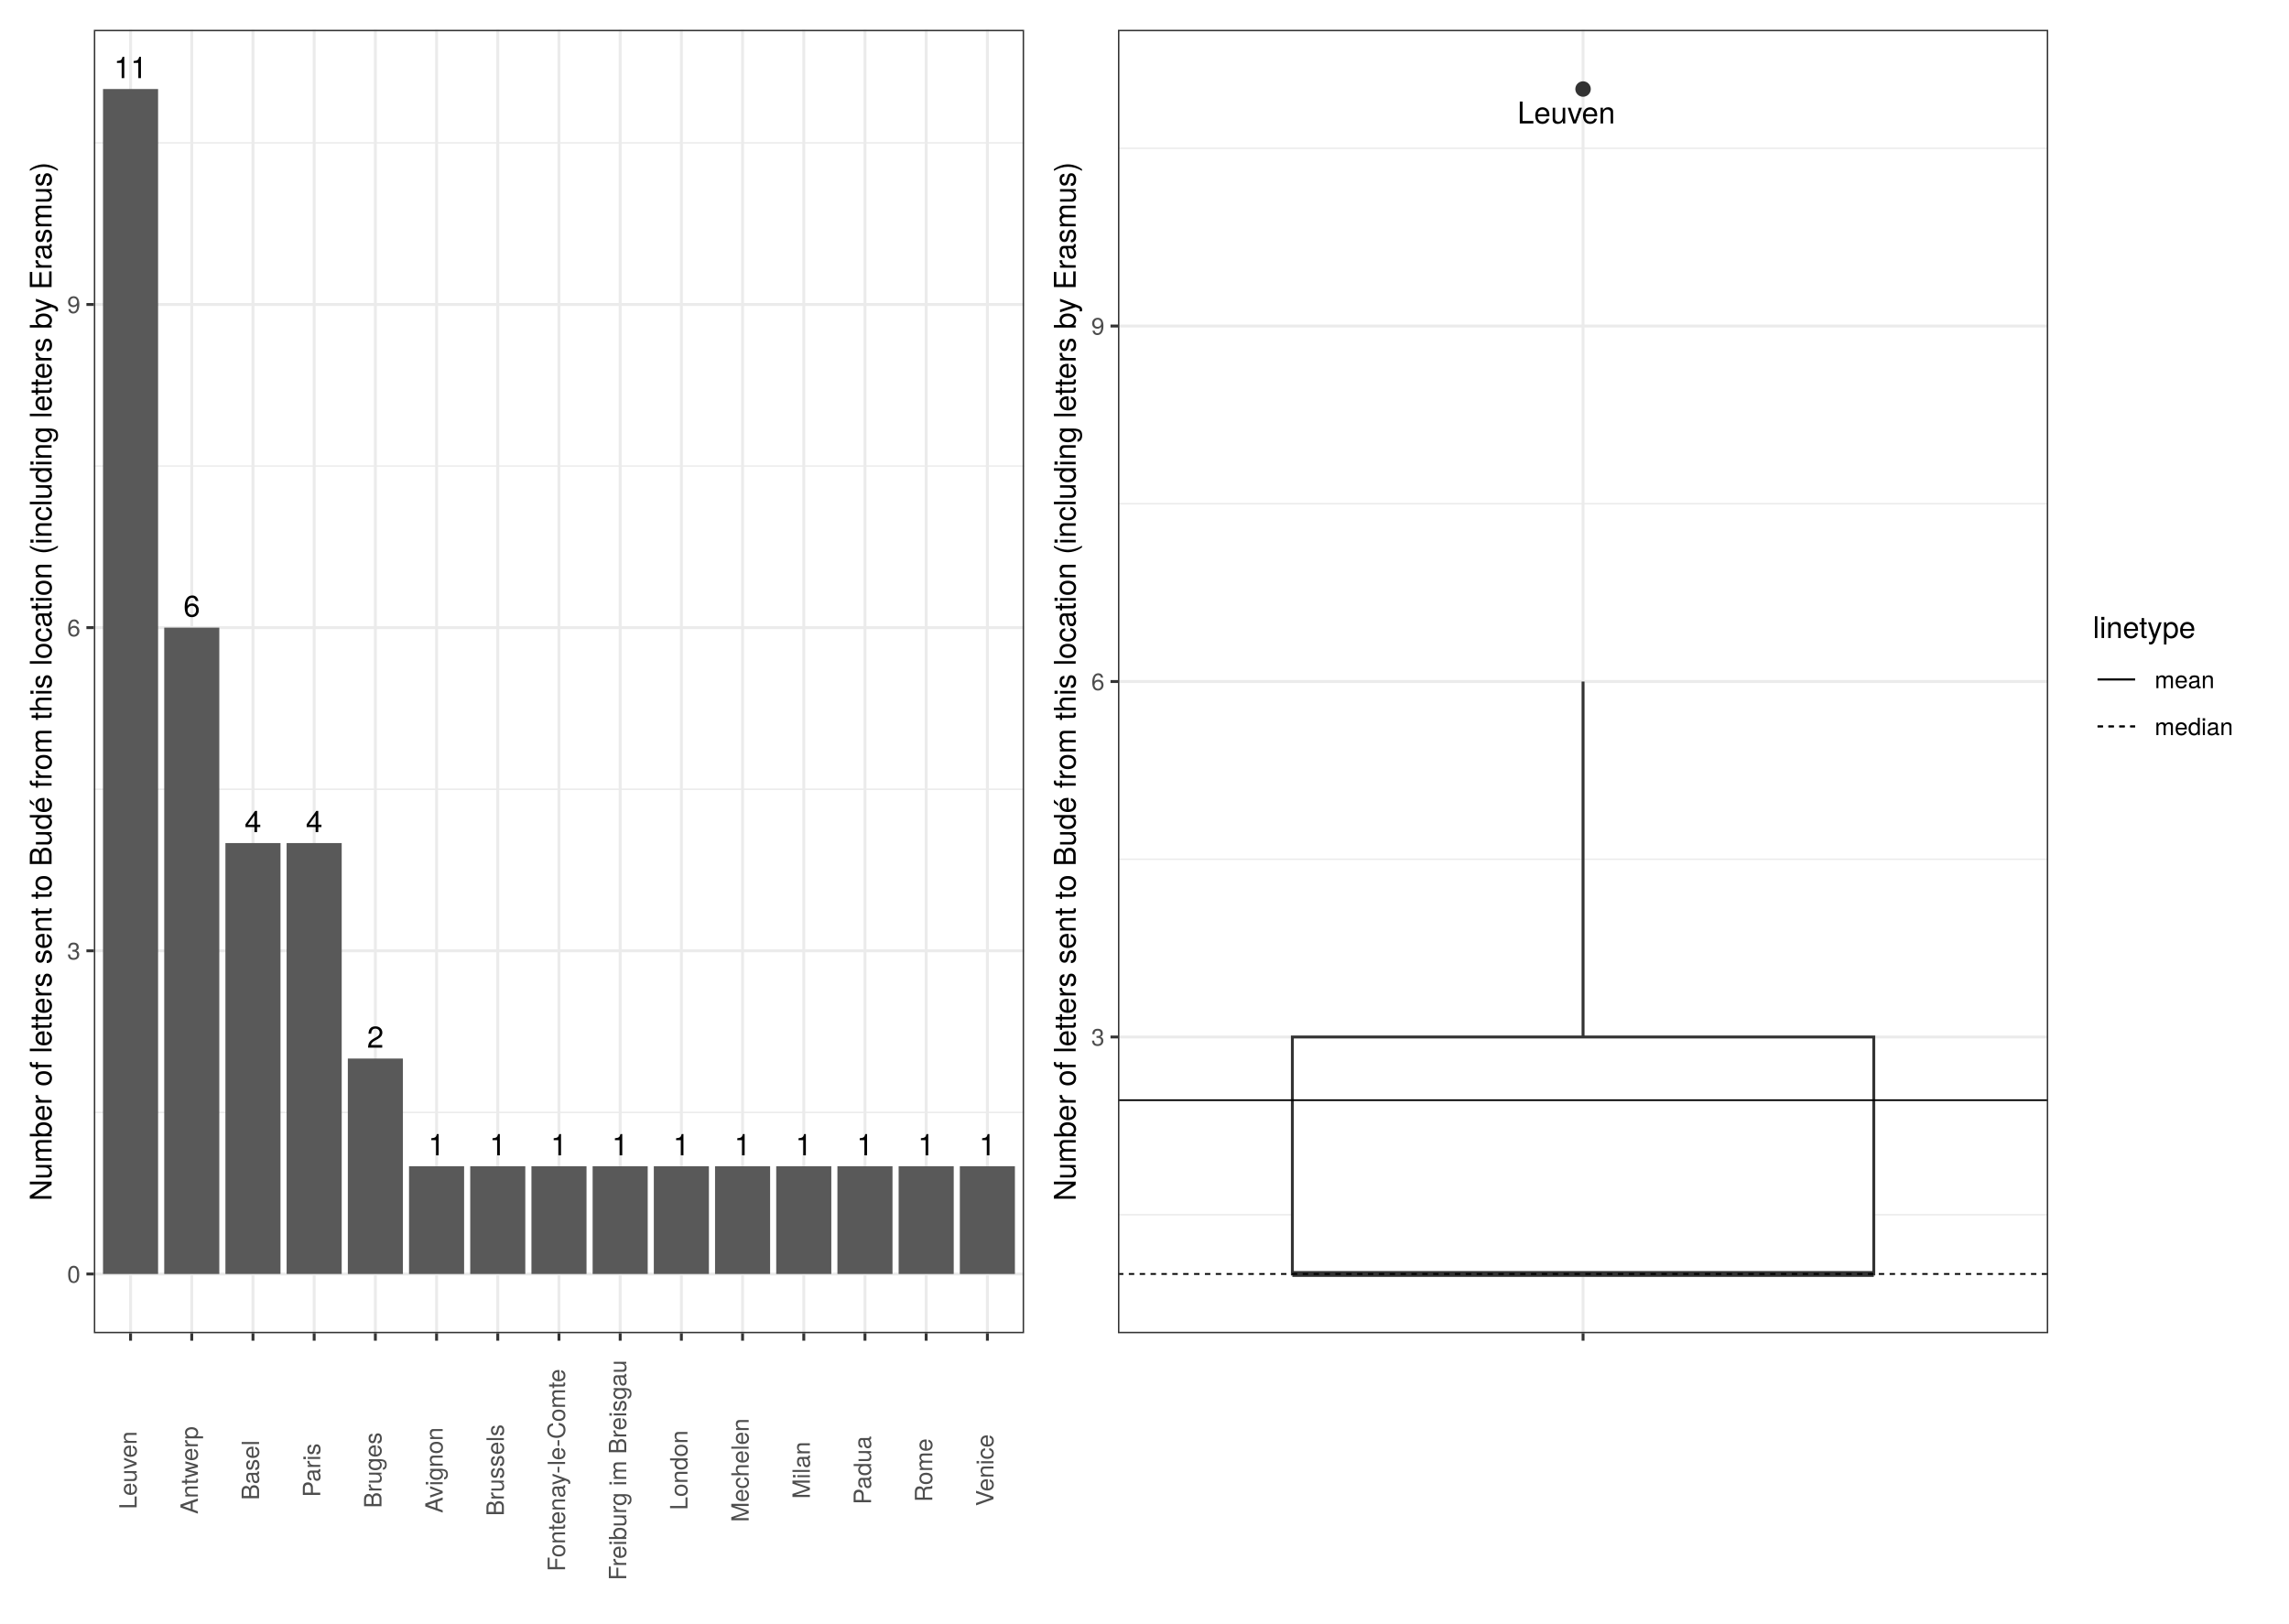
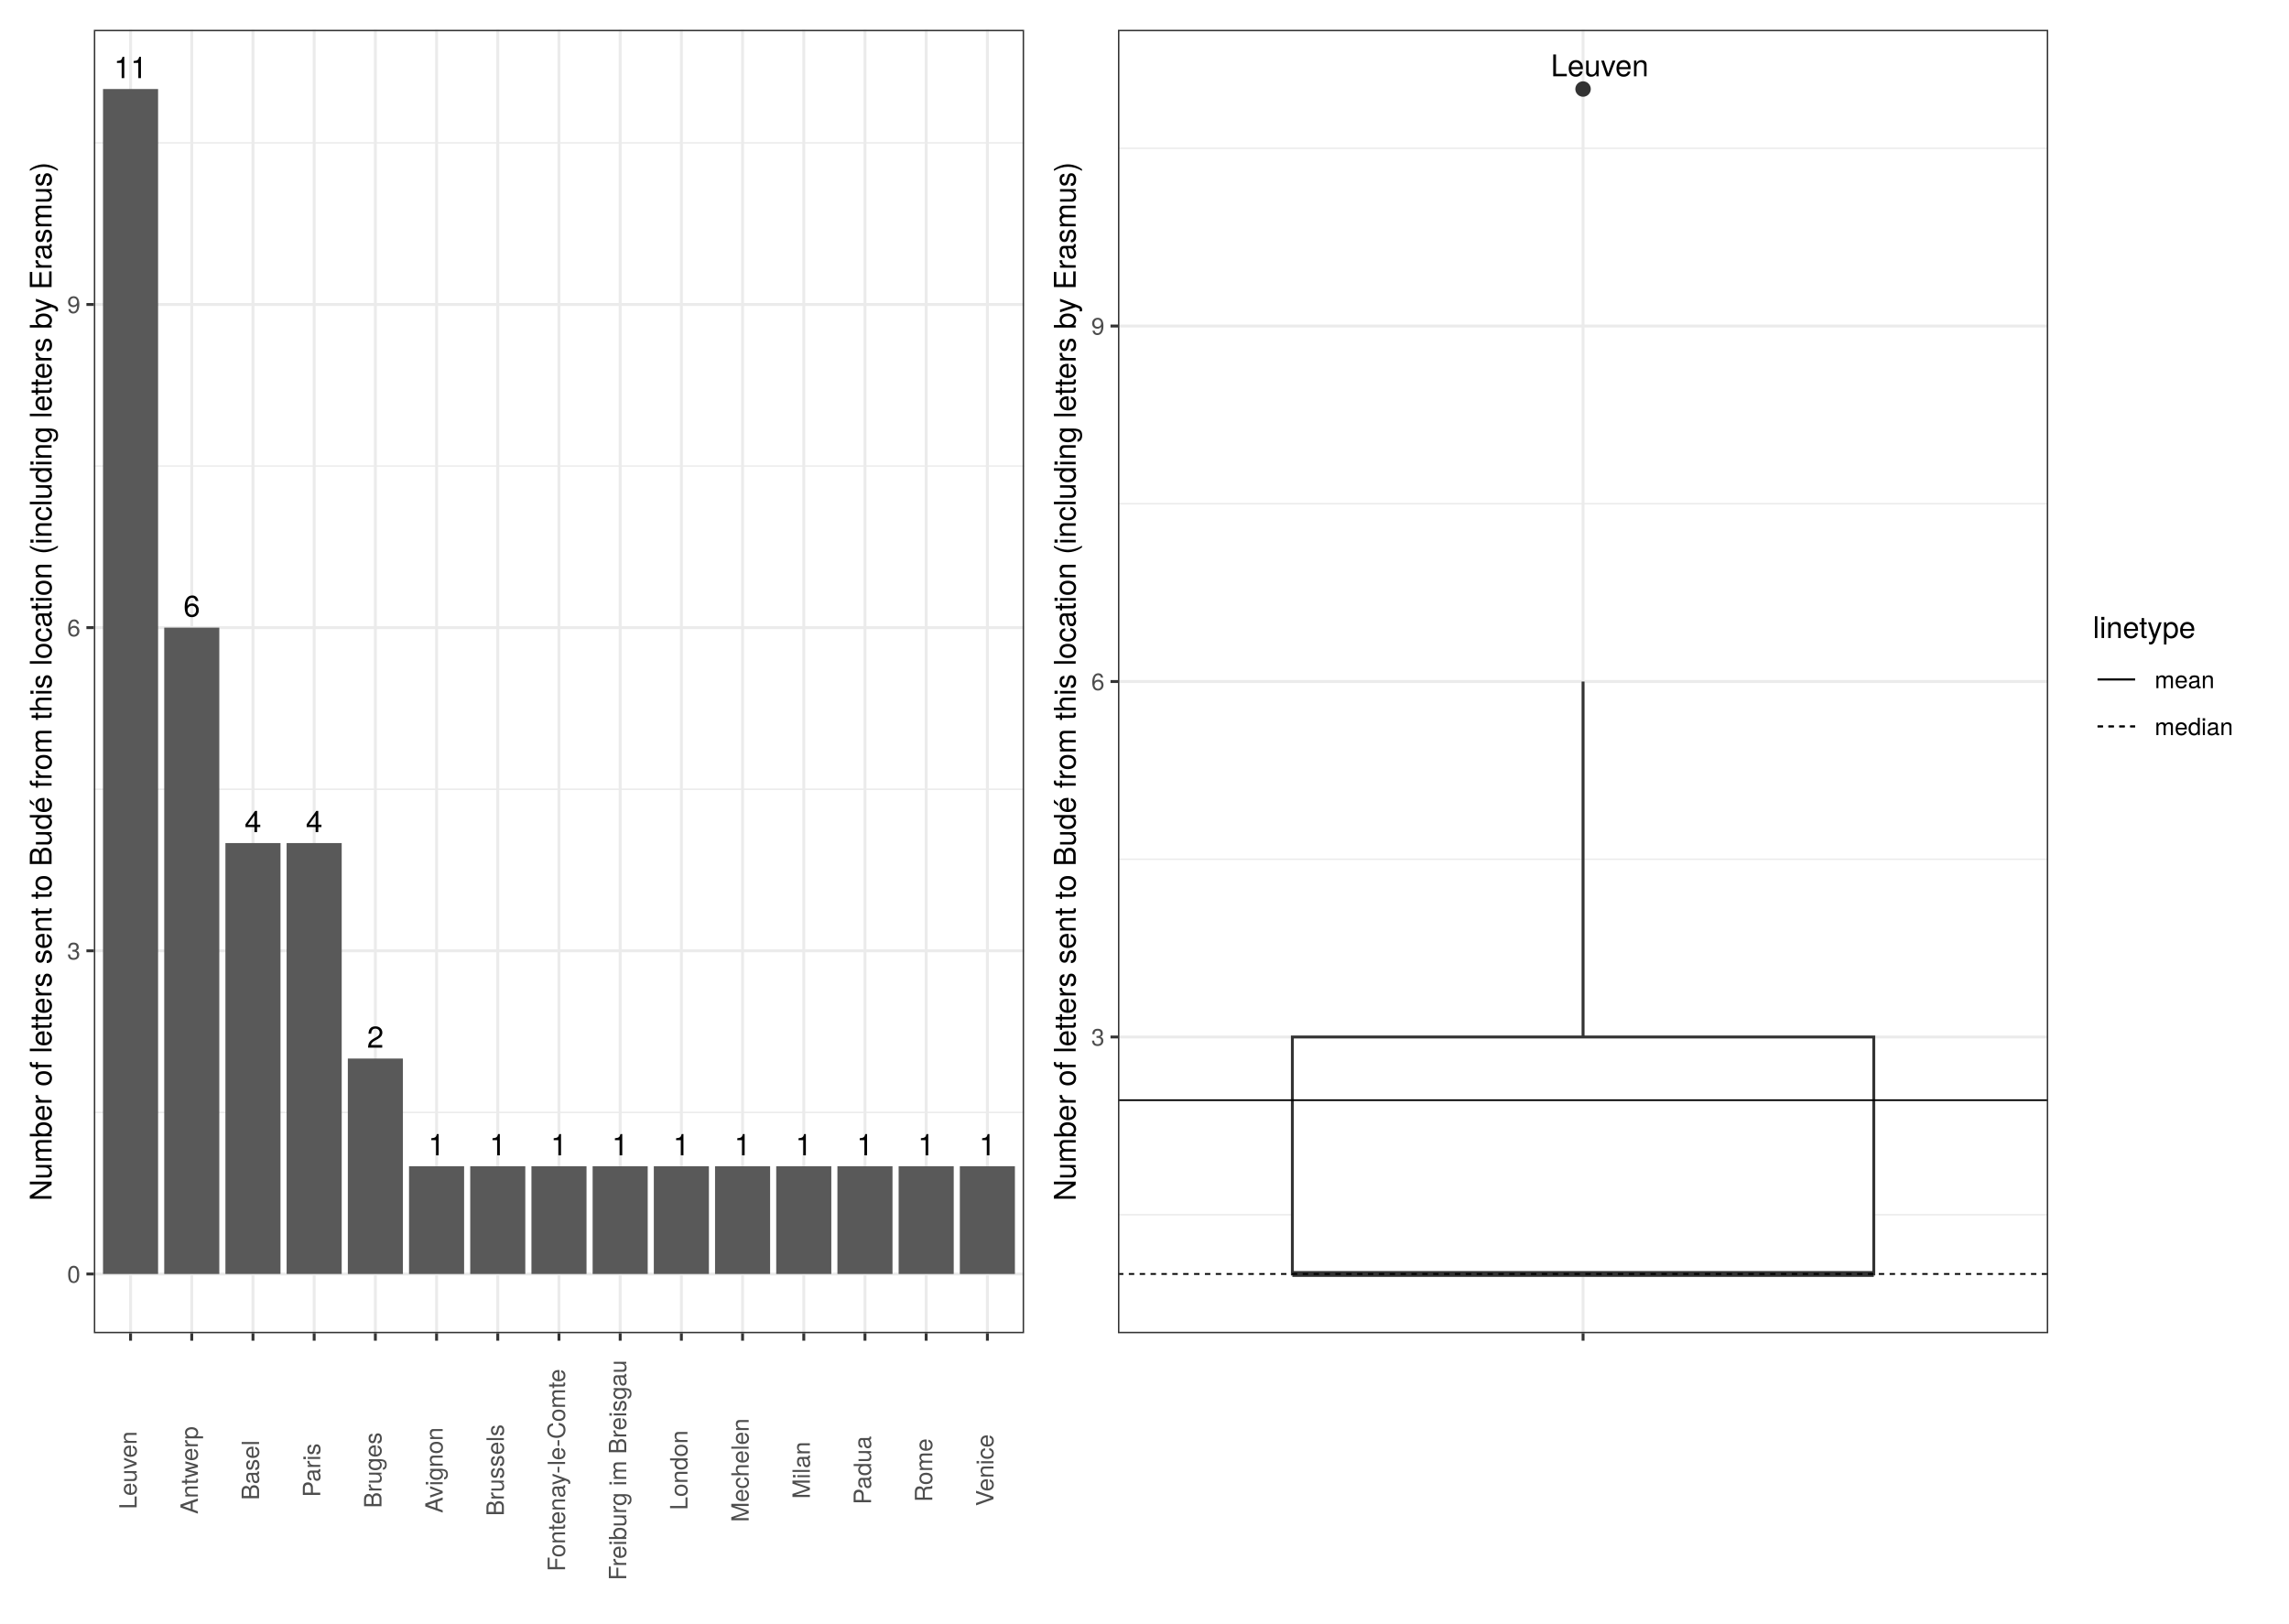
<svg xmlns="http://www.w3.org/2000/svg" class="svglite" width="842.40pt" height="597.60pt" viewBox="0 0 842.40 597.60">
  <defs>
    <style type="text/css">
    .svglite line, .svglite polyline, .svglite polygon, .svglite path, .svglite rect, .svglite circle {
      fill: none;
      stroke: #000000;
      stroke-linecap: round;
      stroke-linejoin: round;
      stroke-miterlimit: 10.00;
    }
    .svglite text {
      white-space: pre;
    }
  </style>
  </defs>
  <rect width="100%" height="100%" style="stroke: none; fill: #FFFFFF;" />
  <defs>
    <clipPath id="cpMC4wMHw4NDIuNDB8MC4wMHw1OTcuNjA=">
      <rect x="0.00" y="0.00" width="842.40" height="597.60" />
    </clipPath>
  </defs>
  <g clip-path="url(#cpMC4wMHw4NDIuNDB8MC4wMHw1OTcuNjA=)">
    <rect x="0" y="-0" width="842.40" height="597.60" style="stroke-width: 1.07; stroke: #FFFFFF; fill: #FFFFFF;" />
  </g>
  <defs>
    <clipPath id="cpMzQuNTN8NzUzLjc4fDEwLjk2fDQ5MC43NA==">
      <rect x="34.53" y="10.96" width="719.25" height="479.78" />
    </clipPath>
  </defs>
  <g clip-path="url(#cpMzQuNTN8NzUzLjc4fDEwLjk2fDQ5MC43NA==)">
</g>
  <g clip-path="url(#cpMC4wMHw4NDIuNDB8MC4wMHw1OTcuNjA=)">
</g>
  <defs>
    <clipPath id="cpNS40OHwzODIuMzd8NS40OHw1OTIuMTI=">
      <rect x="5.48" y="5.48" width="376.89" height="586.64" />
    </clipPath>
  </defs>
  <g clip-path="url(#cpNS40OHwzODIuMzd8NS40OHw1OTIuMTI=)">
    <rect x="5.48" y="5.48" width="376.89" height="586.64" style="stroke-width: 1.07; stroke: #FFFFFF; fill: #FFFFFF;" />
  </g>
  <g clip-path="url(#cpMC4wMHw4NDIuNDB8MC4wMHw1OTcuNjA=)">
</g>
  <defs>
    <clipPath id="cpMzQuNTN8Mzc2Ljg5fDEwLjk2fDQ5MC43NA==">
      <rect x="34.53" y="10.96" width="342.36" height="479.78" />
    </clipPath>
  </defs>
  <g clip-path="url(#cpMzQuNTN8Mzc2Ljg5fDEwLjk2fDQ5MC43NA==)">
    <rect x="34.53" y="10.96" width="342.36" height="479.78" style="stroke-width: 1.07; stroke: none; fill: #FFFFFF;" />
    <polyline points="34.53,409.45 376.89,409.45 " style="stroke-width: 0.53; stroke: #EBEBEB; stroke-linecap: butt;" />
    <polyline points="34.53,290.50 376.89,290.50 " style="stroke-width: 0.53; stroke: #EBEBEB; stroke-linecap: butt;" />
    <polyline points="34.53,171.55 376.89,171.55 " style="stroke-width: 0.53; stroke: #EBEBEB; stroke-linecap: butt;" />
    <polyline points="34.53,52.59 376.89,52.59 " style="stroke-width: 0.53; stroke: #EBEBEB; stroke-linecap: butt;" />
    <polyline points="34.53,468.93 376.89,468.93 " style="stroke-width: 1.07; stroke: #EBEBEB; stroke-linecap: butt;" />
    <polyline points="34.53,349.98 376.89,349.98 " style="stroke-width: 1.07; stroke: #EBEBEB; stroke-linecap: butt;" />
    <polyline points="34.53,231.02 376.89,231.02 " style="stroke-width: 1.07; stroke: #EBEBEB; stroke-linecap: butt;" />
    <polyline points="34.53,112.07 376.89,112.07 " style="stroke-width: 1.07; stroke: #EBEBEB; stroke-linecap: butt;" />
    <polyline points="48.05,490.74 48.05,10.96 " style="stroke-width: 1.07; stroke: #EBEBEB; stroke-linecap: butt;" />
    <polyline points="70.57,490.74 70.57,10.96 " style="stroke-width: 1.07; stroke: #EBEBEB; stroke-linecap: butt;" />
    <polyline points="93.10,490.74 93.10,10.96 " style="stroke-width: 1.07; stroke: #EBEBEB; stroke-linecap: butt;" />
    <polyline points="115.62,490.74 115.62,10.96 " style="stroke-width: 1.07; stroke: #EBEBEB; stroke-linecap: butt;" />
    <polyline points="138.14,490.74 138.14,10.96 " style="stroke-width: 1.07; stroke: #EBEBEB; stroke-linecap: butt;" />
    <polyline points="160.67,490.74 160.67,10.96 " style="stroke-width: 1.07; stroke: #EBEBEB; stroke-linecap: butt;" />
    <polyline points="183.19,490.74 183.19,10.96 " style="stroke-width: 1.07; stroke: #EBEBEB; stroke-linecap: butt;" />
    <polyline points="205.71,490.74 205.71,10.96 " style="stroke-width: 1.07; stroke: #EBEBEB; stroke-linecap: butt;" />
    <polyline points="228.24,490.74 228.24,10.96 " style="stroke-width: 1.07; stroke: #EBEBEB; stroke-linecap: butt;" />
    <polyline points="250.76,490.74 250.76,10.96 " style="stroke-width: 1.07; stroke: #EBEBEB; stroke-linecap: butt;" />
    <polyline points="273.28,490.74 273.28,10.96 " style="stroke-width: 1.07; stroke: #EBEBEB; stroke-linecap: butt;" />
    <polyline points="295.81,490.74 295.81,10.96 " style="stroke-width: 1.07; stroke: #EBEBEB; stroke-linecap: butt;" />
    <polyline points="318.33,490.74 318.33,10.96 " style="stroke-width: 1.07; stroke: #EBEBEB; stroke-linecap: butt;" />
    <polyline points="340.85,490.74 340.85,10.96 " style="stroke-width: 1.07; stroke: #EBEBEB; stroke-linecap: butt;" />
    <polyline points="363.38,490.74 363.38,10.96 " style="stroke-width: 1.07; stroke: #EBEBEB; stroke-linecap: butt;" />
    <rect x="37.91" y="32.77" width="20.27" height="436.16" style="stroke-width: 1.07; stroke: none; stroke-linecap: butt; stroke-linejoin: miter; fill: #595959;" />
    <rect x="60.44" y="231.02" width="20.27" height="237.91" style="stroke-width: 1.07; stroke: none; stroke-linecap: butt; stroke-linejoin: miter; fill: #595959;" />
    <rect x="82.96" y="310.32" width="20.27" height="158.60" style="stroke-width: 1.07; stroke: none; stroke-linecap: butt; stroke-linejoin: miter; fill: #595959;" />
    <rect x="105.48" y="310.32" width="20.27" height="158.60" style="stroke-width: 1.07; stroke: none; stroke-linecap: butt; stroke-linejoin: miter; fill: #595959;" />
    <rect x="128.01" y="389.63" width="20.27" height="79.30" style="stroke-width: 1.07; stroke: none; stroke-linecap: butt; stroke-linejoin: miter; fill: #595959;" />
    <rect x="173.05" y="429.28" width="20.27" height="39.65" style="stroke-width: 1.07; stroke: none; stroke-linecap: butt; stroke-linejoin: miter; fill: #595959;" />
    <rect x="263.15" y="429.28" width="20.27" height="39.65" style="stroke-width: 1.07; stroke: none; stroke-linecap: butt; stroke-linejoin: miter; fill: #595959;" />
    <rect x="150.53" y="429.28" width="20.27" height="39.65" style="stroke-width: 1.07; stroke: none; stroke-linecap: butt; stroke-linejoin: miter; fill: #595959;" />
    <rect x="353.24" y="429.28" width="20.27" height="39.65" style="stroke-width: 1.07; stroke: none; stroke-linecap: butt; stroke-linejoin: miter; fill: #595959;" />
    <rect x="240.62" y="429.28" width="20.27" height="39.65" style="stroke-width: 1.07; stroke: none; stroke-linecap: butt; stroke-linejoin: miter; fill: #595959;" />
    <rect x="330.72" y="429.28" width="20.27" height="39.65" style="stroke-width: 1.07; stroke: none; stroke-linecap: butt; stroke-linejoin: miter; fill: #595959;" />
    <rect x="218.10" y="429.28" width="20.27" height="39.65" style="stroke-width: 1.07; stroke: none; stroke-linecap: butt; stroke-linejoin: miter; fill: #595959;" />
    <rect x="285.67" y="429.28" width="20.27" height="39.65" style="stroke-width: 1.07; stroke: none; stroke-linecap: butt; stroke-linejoin: miter; fill: #595959;" />
    <rect x="308.19" y="429.28" width="20.27" height="39.65" style="stroke-width: 1.07; stroke: none; stroke-linecap: butt; stroke-linejoin: miter; fill: #595959;" />
    <rect x="195.58" y="429.28" width="20.27" height="39.65" style="stroke-width: 1.07; stroke: none; stroke-linecap: butt; stroke-linejoin: miter; fill: #595959;" />
    <text x="48.05" y="28.75" text-anchor="middle" style="font-size: 11.04px; font-family: &quot;TeX Gyre Heros&quot;;" textLength="14.04px" lengthAdjust="spacingAndGlyphs">11</text>
    <text x="70.57" y="227.00" text-anchor="middle" style="font-size: 11.04px; font-family: &quot;TeX Gyre Heros&quot;;" textLength="7.02px" lengthAdjust="spacingAndGlyphs">6</text>
    <text x="93.10" y="306.30" text-anchor="middle" style="font-size: 11.04px; font-family: &quot;TeX Gyre Heros&quot;;" textLength="7.02px" lengthAdjust="spacingAndGlyphs">4</text>
    <text x="115.62" y="306.30" text-anchor="middle" style="font-size: 11.04px; font-family: &quot;TeX Gyre Heros&quot;;" textLength="7.02px" lengthAdjust="spacingAndGlyphs">4</text>
    <text x="138.14" y="385.61" text-anchor="middle" style="font-size: 11.04px; font-family: &quot;TeX Gyre Heros&quot;;" textLength="7.02px" lengthAdjust="spacingAndGlyphs">2</text>
    <text x="183.19" y="425.26" text-anchor="middle" style="font-size: 11.04px; font-family: &quot;TeX Gyre Heros&quot;;" textLength="7.02px" lengthAdjust="spacingAndGlyphs">1</text>
    <text x="273.28" y="425.26" text-anchor="middle" style="font-size: 11.04px; font-family: &quot;TeX Gyre Heros&quot;;" textLength="7.02px" lengthAdjust="spacingAndGlyphs">1</text>
    <text x="160.67" y="425.26" text-anchor="middle" style="font-size: 11.04px; font-family: &quot;TeX Gyre Heros&quot;;" textLength="7.02px" lengthAdjust="spacingAndGlyphs">1</text>
    <text x="363.38" y="425.26" text-anchor="middle" style="font-size: 11.04px; font-family: &quot;TeX Gyre Heros&quot;;" textLength="7.02px" lengthAdjust="spacingAndGlyphs">1</text>
    <text x="250.76" y="425.26" text-anchor="middle" style="font-size: 11.04px; font-family: &quot;TeX Gyre Heros&quot;;" textLength="7.02px" lengthAdjust="spacingAndGlyphs">1</text>
    <text x="340.85" y="425.26" text-anchor="middle" style="font-size: 11.04px; font-family: &quot;TeX Gyre Heros&quot;;" textLength="7.02px" lengthAdjust="spacingAndGlyphs">1</text>
    <text x="228.24" y="425.26" text-anchor="middle" style="font-size: 11.04px; font-family: &quot;TeX Gyre Heros&quot;;" textLength="7.02px" lengthAdjust="spacingAndGlyphs">1</text>
    <text x="295.81" y="425.26" text-anchor="middle" style="font-size: 11.04px; font-family: &quot;TeX Gyre Heros&quot;;" textLength="7.02px" lengthAdjust="spacingAndGlyphs">1</text>
    <text x="318.33" y="425.26" text-anchor="middle" style="font-size: 11.04px; font-family: &quot;TeX Gyre Heros&quot;;" textLength="7.02px" lengthAdjust="spacingAndGlyphs">1</text>
    <text x="205.71" y="425.26" text-anchor="middle" style="font-size: 11.04px; font-family: &quot;TeX Gyre Heros&quot;;" textLength="7.02px" lengthAdjust="spacingAndGlyphs">1</text>
    <rect x="34.53" y="10.96" width="342.36" height="479.78" style="stroke-width: 1.07; stroke: #333333;" />
  </g>
  <g clip-path="url(#cpMC4wMHw4NDIuNDB8MC4wMHw1OTcuNjA=)">
    <text x="29.60" y="472.14" text-anchor="end" style="font-size: 8.80px;fill: #4D4D4D; font-family: &quot;TeX Gyre Heros&quot;;" textLength="5.59px" lengthAdjust="spacingAndGlyphs">0</text>
    <text x="29.60" y="353.18" text-anchor="end" style="font-size: 8.80px;fill: #4D4D4D; font-family: &quot;TeX Gyre Heros&quot;;" textLength="5.59px" lengthAdjust="spacingAndGlyphs">3</text>
    <text x="29.60" y="234.23" text-anchor="end" style="font-size: 8.80px;fill: #4D4D4D; font-family: &quot;TeX Gyre Heros&quot;;" textLength="5.59px" lengthAdjust="spacingAndGlyphs">6</text>
    <text x="29.60" y="115.28" text-anchor="end" style="font-size: 8.80px;fill: #4D4D4D; font-family: &quot;TeX Gyre Heros&quot;;" textLength="5.59px" lengthAdjust="spacingAndGlyphs">9</text>
    <polyline points="31.80,468.93 34.53,468.93 " style="stroke-width: 1.07; stroke: #333333; stroke-linecap: butt;" />
    <polyline points="31.80,349.98 34.53,349.98 " style="stroke-width: 1.07; stroke: #333333; stroke-linecap: butt;" />
    <polyline points="31.80,231.02 34.53,231.02 " style="stroke-width: 1.07; stroke: #333333; stroke-linecap: butt;" />
    <polyline points="31.80,112.07 34.53,112.07 " style="stroke-width: 1.07; stroke: #333333; stroke-linecap: butt;" />
    <polyline points="48.05,493.48 48.05,490.74 " style="stroke-width: 1.07; stroke: #333333; stroke-linecap: butt;" />
    <polyline points="70.57,493.48 70.57,490.74 " style="stroke-width: 1.07; stroke: #333333; stroke-linecap: butt;" />
    <polyline points="93.10,493.48 93.10,490.74 " style="stroke-width: 1.07; stroke: #333333; stroke-linecap: butt;" />
    <polyline points="115.62,493.48 115.62,490.74 " style="stroke-width: 1.07; stroke: #333333; stroke-linecap: butt;" />
    <polyline points="138.14,493.48 138.14,490.74 " style="stroke-width: 1.07; stroke: #333333; stroke-linecap: butt;" />
    <polyline points="160.67,493.48 160.67,490.74 " style="stroke-width: 1.07; stroke: #333333; stroke-linecap: butt;" />
    <polyline points="183.19,493.48 183.19,490.74 " style="stroke-width: 1.07; stroke: #333333; stroke-linecap: butt;" />
    <polyline points="205.71,493.48 205.71,490.74 " style="stroke-width: 1.07; stroke: #333333; stroke-linecap: butt;" />
    <polyline points="228.24,493.48 228.24,490.74 " style="stroke-width: 1.07; stroke: #333333; stroke-linecap: butt;" />
    <polyline points="250.76,493.48 250.76,490.74 " style="stroke-width: 1.07; stroke: #333333; stroke-linecap: butt;" />
    <polyline points="273.28,493.48 273.28,490.74 " style="stroke-width: 1.07; stroke: #333333; stroke-linecap: butt;" />
    <polyline points="295.81,493.48 295.81,490.74 " style="stroke-width: 1.07; stroke: #333333; stroke-linecap: butt;" />
    <polyline points="318.33,493.48 318.33,490.74 " style="stroke-width: 1.07; stroke: #333333; stroke-linecap: butt;" />
    <polyline points="340.85,493.48 340.85,490.74 " style="stroke-width: 1.07; stroke: #333333; stroke-linecap: butt;" />
    <polyline points="363.38,493.48 363.38,490.74 " style="stroke-width: 1.07; stroke: #333333; stroke-linecap: butt;" />
    <text transform="translate(50.29,541.16) rotate(-90)" text-anchor="middle" style="font-size: 8.80px;fill: #4D4D4D; font-family: &quot;TeX Gyre Heros&quot;;" textLength="31.93px" lengthAdjust="spacingAndGlyphs">Leuven</text>
    <text transform="translate(72.82,541.16) rotate(-90)" text-anchor="middle" style="font-size: 8.80px;fill: #4D4D4D; font-family: &quot;TeX Gyre Heros&quot;;" textLength="36.85px" lengthAdjust="spacingAndGlyphs">Antwerp</text>
    <text transform="translate(95.34,541.16) rotate(-90)" text-anchor="middle" style="font-size: 8.80px;fill: #4D4D4D; font-family: &quot;TeX Gyre Heros&quot;;" textLength="23.88px" lengthAdjust="spacingAndGlyphs">Basel</text>
    <text transform="translate(117.86,541.16) rotate(-90)" text-anchor="middle" style="font-size: 8.80px;fill: #4D4D4D; font-family: &quot;TeX Gyre Heros&quot;;" textLength="20.95px" lengthAdjust="spacingAndGlyphs">Paris</text>
    <text transform="translate(140.39,541.16) rotate(-90)" text-anchor="middle" style="font-size: 8.80px;fill: #4D4D4D; font-family: &quot;TeX Gyre Heros&quot;;" textLength="30.81px" lengthAdjust="spacingAndGlyphs">Bruges</text>
    <text transform="translate(162.91,541.16) rotate(-90)" text-anchor="middle" style="font-size: 8.80px;fill: #4D4D4D; font-family: &quot;TeX Gyre Heros&quot;;" textLength="35.27px" lengthAdjust="spacingAndGlyphs">Avignon</text>
    <text transform="translate(185.43,541.16) rotate(-90)" text-anchor="middle" style="font-size: 8.80px;fill: #4D4D4D; font-family: &quot;TeX Gyre Heros&quot;;" textLength="36.84px" lengthAdjust="spacingAndGlyphs">Brussels</text>
    <text transform="translate(207.96,541.16) rotate(-90)" text-anchor="middle" style="font-size: 8.80px;fill: #4D4D4D; font-family: &quot;TeX Gyre Heros&quot;;" textLength="83.76px" lengthAdjust="spacingAndGlyphs">Fontenay-le-Comte</text>
    <text transform="translate(230.48,541.16) rotate(-90)" text-anchor="middle" style="font-size: 8.80px;fill: #4D4D4D; font-family: &quot;TeX Gyre Heros&quot;;" textLength="90.97px" lengthAdjust="spacingAndGlyphs">Freiburg im Breisgau</text>
    <text transform="translate(253.00,541.16) rotate(-90)" text-anchor="middle" style="font-size: 8.80px;fill: #4D4D4D; font-family: &quot;TeX Gyre Heros&quot;;" textLength="32.26px" lengthAdjust="spacingAndGlyphs">London</text>
    <text transform="translate(275.53,541.16) rotate(-90)" text-anchor="middle" style="font-size: 8.80px;fill: #4D4D4D; font-family: &quot;TeX Gyre Heros&quot;;" textLength="42.26px" lengthAdjust="spacingAndGlyphs">Mechelen</text>
    <text transform="translate(298.05,541.16) rotate(-90)" text-anchor="middle" style="font-size: 8.80px;fill: #4D4D4D; font-family: &quot;TeX Gyre Heros&quot;;" textLength="23.45px" lengthAdjust="spacingAndGlyphs">Milan</text>
    <text transform="translate(320.57,541.16) rotate(-90)" text-anchor="middle" style="font-size: 8.80px;fill: #4D4D4D; font-family: &quot;TeX Gyre Heros&quot;;" textLength="26.86px" lengthAdjust="spacingAndGlyphs">Padua</text>
    <text transform="translate(343.10,541.16) rotate(-90)" text-anchor="middle" style="font-size: 8.80px;fill: #4D4D4D; font-family: &quot;TeX Gyre Heros&quot;;" textLength="25.08px" lengthAdjust="spacingAndGlyphs">Rome</text>
    <text transform="translate(365.62,541.16) rotate(-90)" text-anchor="middle" style="font-size: 8.80px;fill: #4D4D4D; font-family: &quot;TeX Gyre Heros&quot;;" textLength="29.02px" lengthAdjust="spacingAndGlyphs">Venice</text>
    <text transform="translate(18.98,250.85) rotate(-90)" text-anchor="middle" style="font-size: 11.00px; font-family: &quot;TeX Gyre Heros&quot;;" textLength="439.68px" lengthAdjust="spacingAndGlyphs">Number of letters sent to Budé from this location (including letters by Erasmus)</text>
  </g>
  <defs>
    <clipPath id="cpMzgyLjM3fDgzNi45Mnw1LjQ4fDU5Mi4xMg==">
      <rect x="382.37" y="5.48" width="454.55" height="586.64" />
    </clipPath>
  </defs>
  <g clip-path="url(#cpMzgyLjM3fDgzNi45Mnw1LjQ4fDU5Mi4xMg==)">
    <rect x="382.37" y="5.48" width="454.55" height="586.64" style="stroke-width: 1.07; stroke: #FFFFFF; fill: #FFFFFF;" />
  </g>
  <g clip-path="url(#cpMC4wMHw4NDIuNDB8MC4wMHw1OTcuNjA=)">
</g>
  <defs>
    <clipPath id="cpNDExLjQzfDc1My43OHwxMC45Nnw0OTAuNzQ=">
      <rect x="411.43" y="10.96" width="342.36" height="479.78" />
    </clipPath>
  </defs>
  <g clip-path="url(#cpNDExLjQzfDc1My43OHwxMC45Nnw0OTAuNzQ=)">
    <rect x="411.43" y="10.96" width="342.36" height="479.78" style="stroke-width: 1.07; stroke: none; fill: #FFFFFF;" />
    <polyline points="411.43,447.12 753.78,447.12 " style="stroke-width: 0.53; stroke: #EBEBEB; stroke-linecap: butt;" />
    <polyline points="411.43,316.27 753.78,316.27 " style="stroke-width: 0.53; stroke: #EBEBEB; stroke-linecap: butt;" />
    <polyline points="411.43,185.42 753.78,185.42 " style="stroke-width: 0.53; stroke: #EBEBEB; stroke-linecap: butt;" />
    <polyline points="411.43,54.58 753.78,54.58 " style="stroke-width: 0.53; stroke: #EBEBEB; stroke-linecap: butt;" />
    <polyline points="411.43,381.70 753.78,381.70 " style="stroke-width: 1.07; stroke: #EBEBEB; stroke-linecap: butt;" />
    <polyline points="411.43,250.85 753.78,250.85 " style="stroke-width: 1.07; stroke: #EBEBEB; stroke-linecap: butt;" />
    <polyline points="411.43,120.00 753.78,120.00 " style="stroke-width: 1.07; stroke: #EBEBEB; stroke-linecap: butt;" />
    <polyline points="582.60,490.74 582.60,10.96 " style="stroke-width: 1.07; stroke: #EBEBEB; stroke-linecap: butt;" />
    <circle cx="582.60" cy="32.77" r="2.49" style="stroke-width: 0.71; stroke: #333333; fill: #333333;" />
    <line x1="582.60" y1="381.70" x2="582.60" y2="250.85" style="stroke-width: 1.07; stroke: #333333; stroke-linecap: butt;" />
    <line x1="582.60" y1="468.93" x2="582.60" y2="468.93" style="stroke-width: 1.07; stroke: #333333; stroke-linecap: butt;" />
    <polygon points="475.62,381.70 475.62,468.93 689.59,468.93 689.59,381.70 475.62,381.70 " style="stroke-width: 1.07; stroke: #333333; stroke-linecap: butt; stroke-linejoin: miter; fill: #FFFFFF;" />
    <line x1="475.62" y1="468.93" x2="689.59" y2="468.93" style="stroke-width: 2.13; stroke: #333333; stroke-linecap: butt; stroke-linejoin: miter;" />
    <line x1="411.43" y1="404.96" x2="753.78" y2="404.96" style="stroke-width: 0.64; stroke-linecap: butt;" />
    <line x1="411.43" y1="468.93" x2="753.78" y2="468.93" style="stroke-width: 0.64; stroke-dasharray: 2.00,2.00; stroke-linecap: butt;" />
-     <text x="576.42" y="45.44" text-anchor="middle" style="font-size: 11.04px; font-family: &quot;TeX Gyre Heros&quot;;" textLength="40.05px" lengthAdjust="spacingAndGlyphs">Leuven</text>
+     <text x="588.73" y="28.08" text-anchor="middle" style="font-size: 11.04px; font-family: &quot;TeX Gyre Heros&quot;;" textLength="40.05px" lengthAdjust="spacingAndGlyphs">Leuven</text>
    <rect x="411.43" y="10.96" width="342.36" height="479.78" style="stroke-width: 1.07; stroke: #333333;" />
  </g>
  <g clip-path="url(#cpMC4wMHw4NDIuNDB8MC4wMHw1OTcuNjA=)">
    <text x="406.49" y="384.90" text-anchor="end" style="font-size: 8.80px;fill: #4D4D4D; font-family: &quot;TeX Gyre Heros&quot;;" textLength="5.59px" lengthAdjust="spacingAndGlyphs">3</text>
    <text x="406.49" y="254.06" text-anchor="end" style="font-size: 8.80px;fill: #4D4D4D; font-family: &quot;TeX Gyre Heros&quot;;" textLength="5.59px" lengthAdjust="spacingAndGlyphs">6</text>
    <text x="406.49" y="123.21" text-anchor="end" style="font-size: 8.80px;fill: #4D4D4D; font-family: &quot;TeX Gyre Heros&quot;;" textLength="5.59px" lengthAdjust="spacingAndGlyphs">9</text>
    <polyline points="408.69,381.70 411.43,381.70 " style="stroke-width: 1.07; stroke: #333333; stroke-linecap: butt;" />
    <polyline points="408.69,250.85 411.43,250.85 " style="stroke-width: 1.07; stroke: #333333; stroke-linecap: butt;" />
    <polyline points="408.69,120.00 411.43,120.00 " style="stroke-width: 1.07; stroke: #333333; stroke-linecap: butt;" />
    <polyline points="582.60,493.48 582.60,490.74 " style="stroke-width: 1.07; stroke: #333333; stroke-linecap: butt;" />
    <text x="582.60" y="502.08" text-anchor="middle" style="font-size: 8.80px;fill: #4D4D4D; font-family: &quot;TeX Gyre Heros&quot;;" textLength="2.79px" lengthAdjust="spacingAndGlyphs"> </text>
    <text transform="translate(395.87,250.85) rotate(-90)" text-anchor="middle" style="font-size: 11.00px; font-family: &quot;TeX Gyre Heros&quot;;" textLength="439.68px" lengthAdjust="spacingAndGlyphs">Number of letters sent to Budé from this location (including letters by Erasmus)</text>
    <rect x="764.74" y="220.19" width="66.70" height="61.31" style="stroke-width: 1.07; stroke: none; fill: #FFFFFF;" />
    <text x="770.22" y="234.84" style="font-size: 11.00px; font-family: &quot;TeX Gyre Heros&quot;;" textLength="44.43px" lengthAdjust="spacingAndGlyphs">linetype</text>
    <rect x="770.22" y="241.46" width="17.28" height="17.28" style="stroke-width: 1.07; stroke: none; fill: #FFFFFF;" />
    <line x1="771.95" y1="250.10" x2="785.77" y2="250.10" style="stroke-width: 0.64; stroke-linecap: butt;" />
    <line x1="771.95" y1="250.10" x2="785.77" y2="250.10" style="stroke-width: 0.64; stroke-linecap: butt;" />
    <rect x="770.22" y="258.74" width="17.28" height="17.28" style="stroke-width: 1.07; stroke: none; fill: #FFFFFF;" />
    <line x1="771.95" y1="267.38" x2="785.77" y2="267.38" style="stroke-width: 0.64; stroke-dasharray: 2.00,2.00; stroke-linecap: butt;" />
    <line x1="771.95" y1="267.38" x2="785.77" y2="267.38" style="stroke-width: 0.64; stroke-dasharray: 2.00,2.00; stroke-linecap: butt;" />
    <text x="792.98" y="253.31" style="font-size: 8.80px; font-family: &quot;TeX Gyre Heros&quot;;" textLength="24.95px" lengthAdjust="spacingAndGlyphs">mean</text>
    <text x="792.98" y="270.59" style="font-size: 8.80px; font-family: &quot;TeX Gyre Heros&quot;;" textLength="32.98px" lengthAdjust="spacingAndGlyphs">median</text>
  </g>
</svg>
